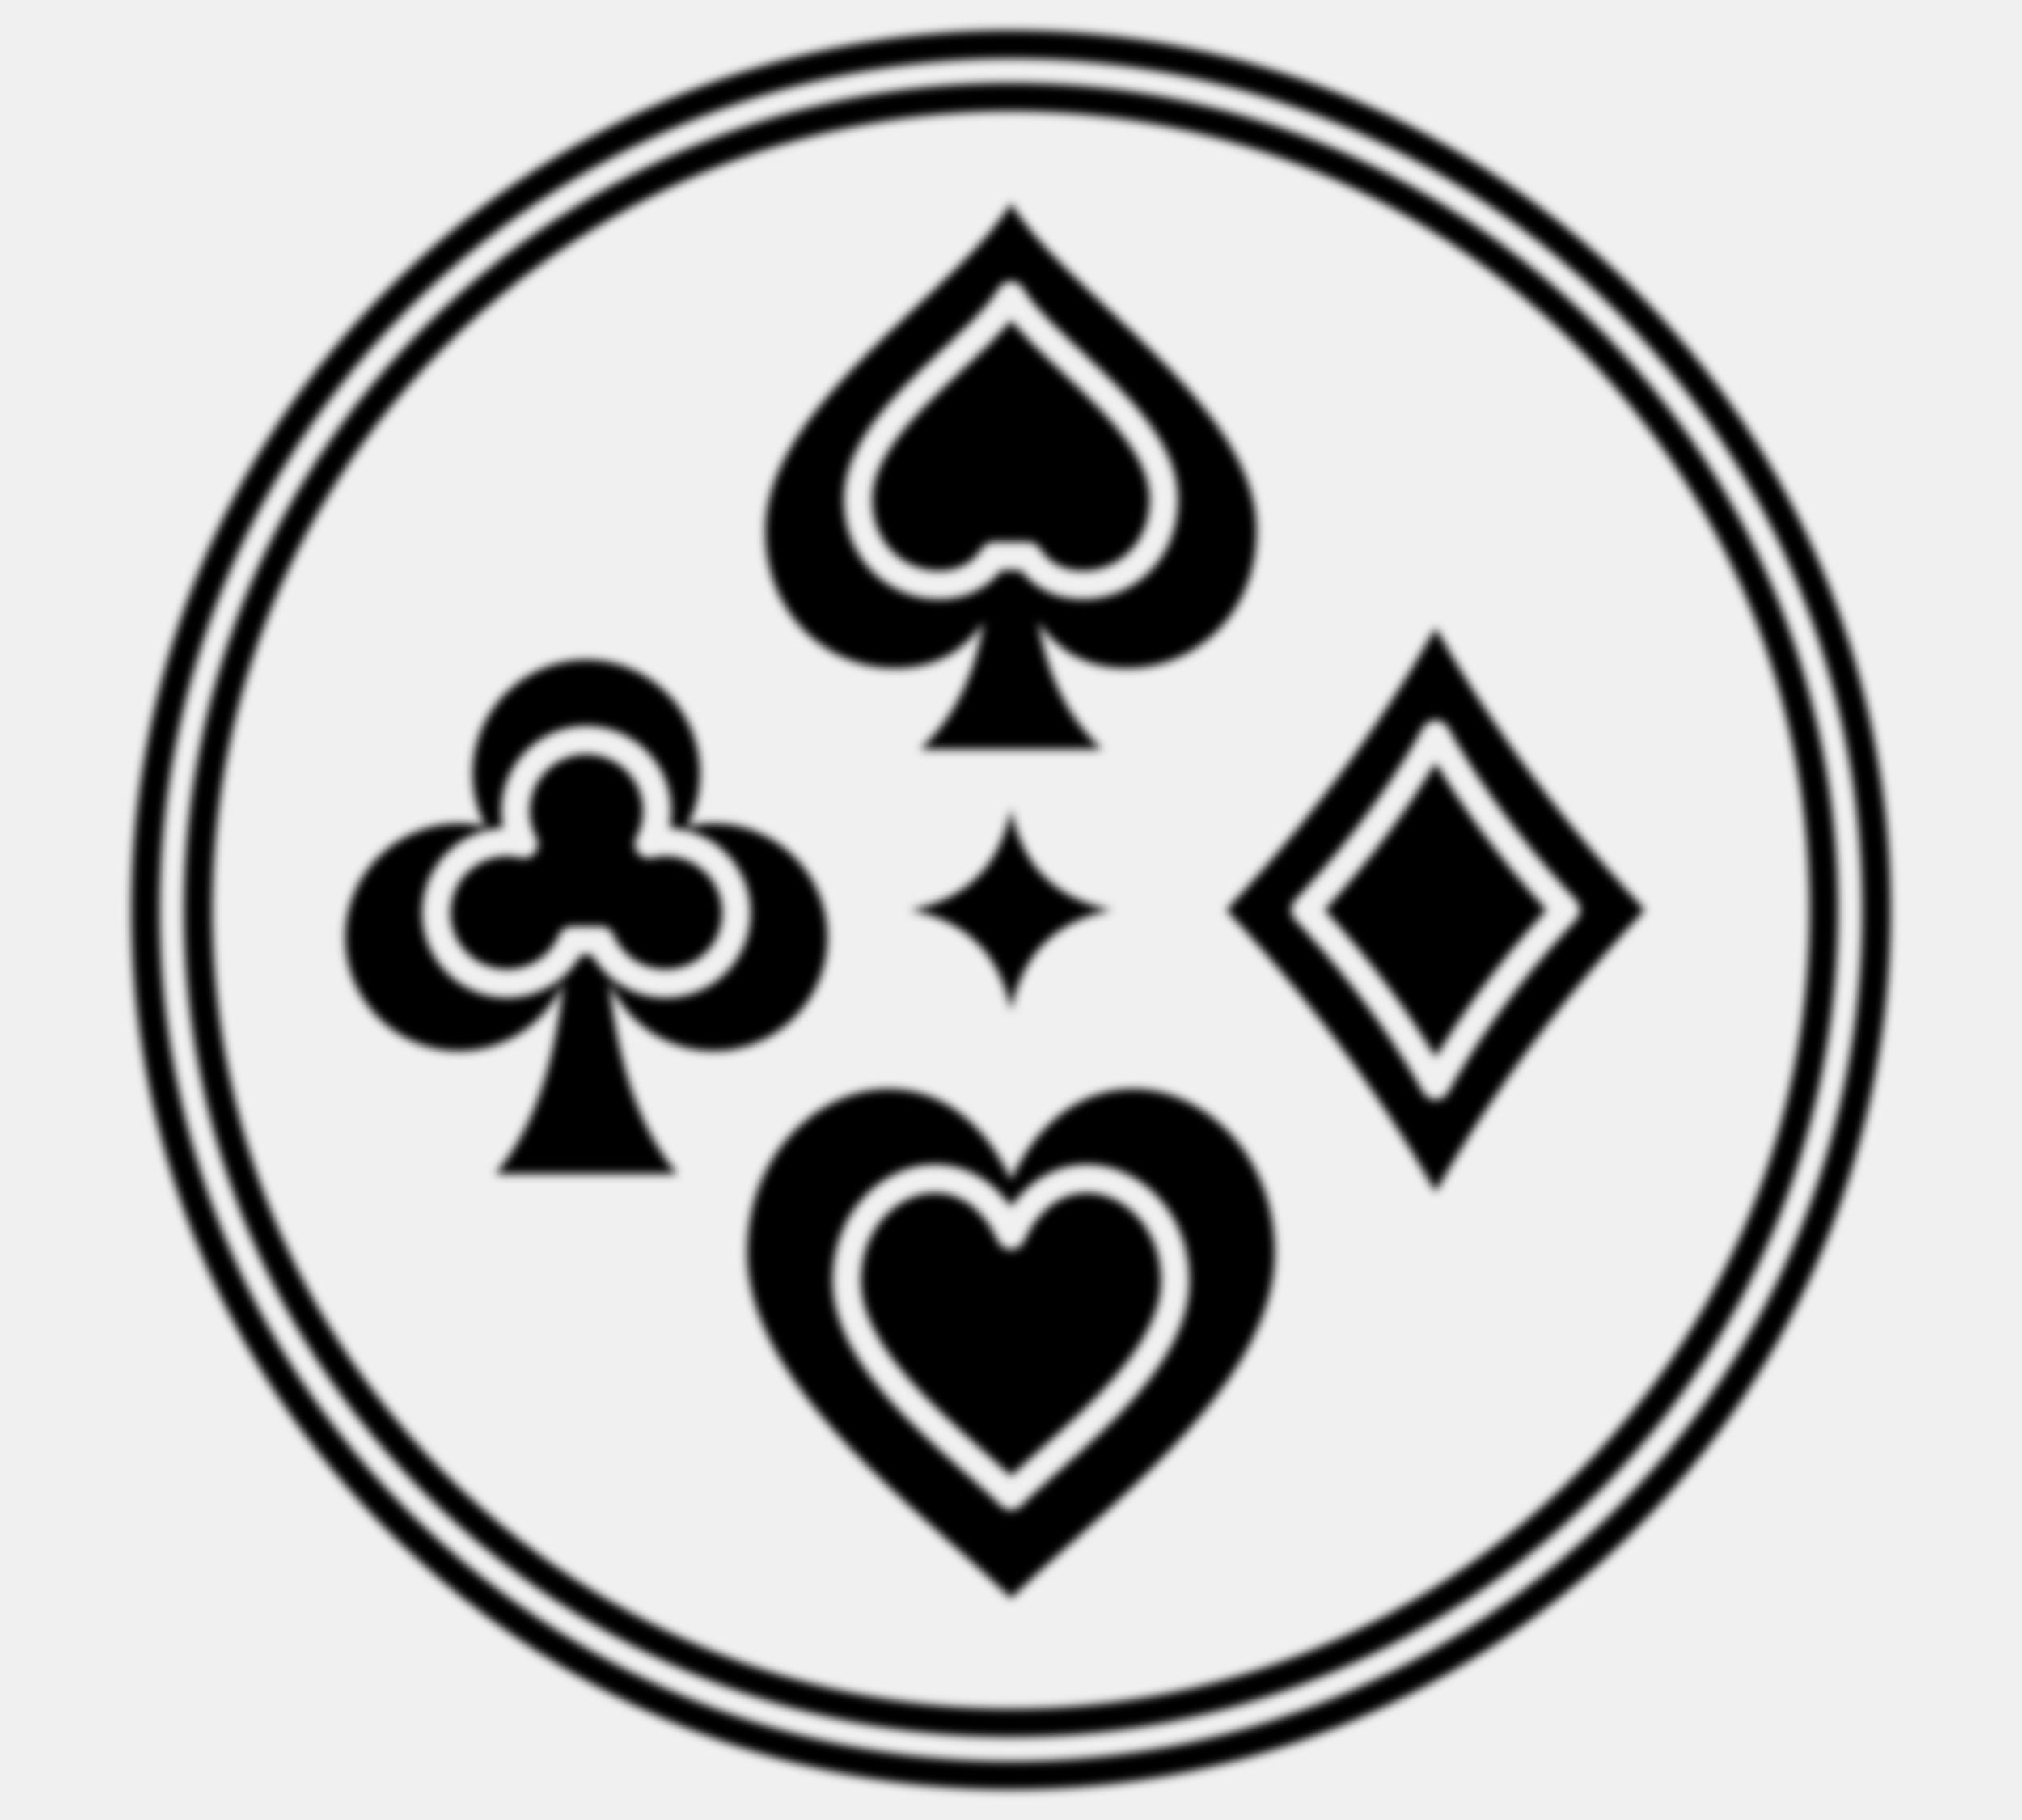
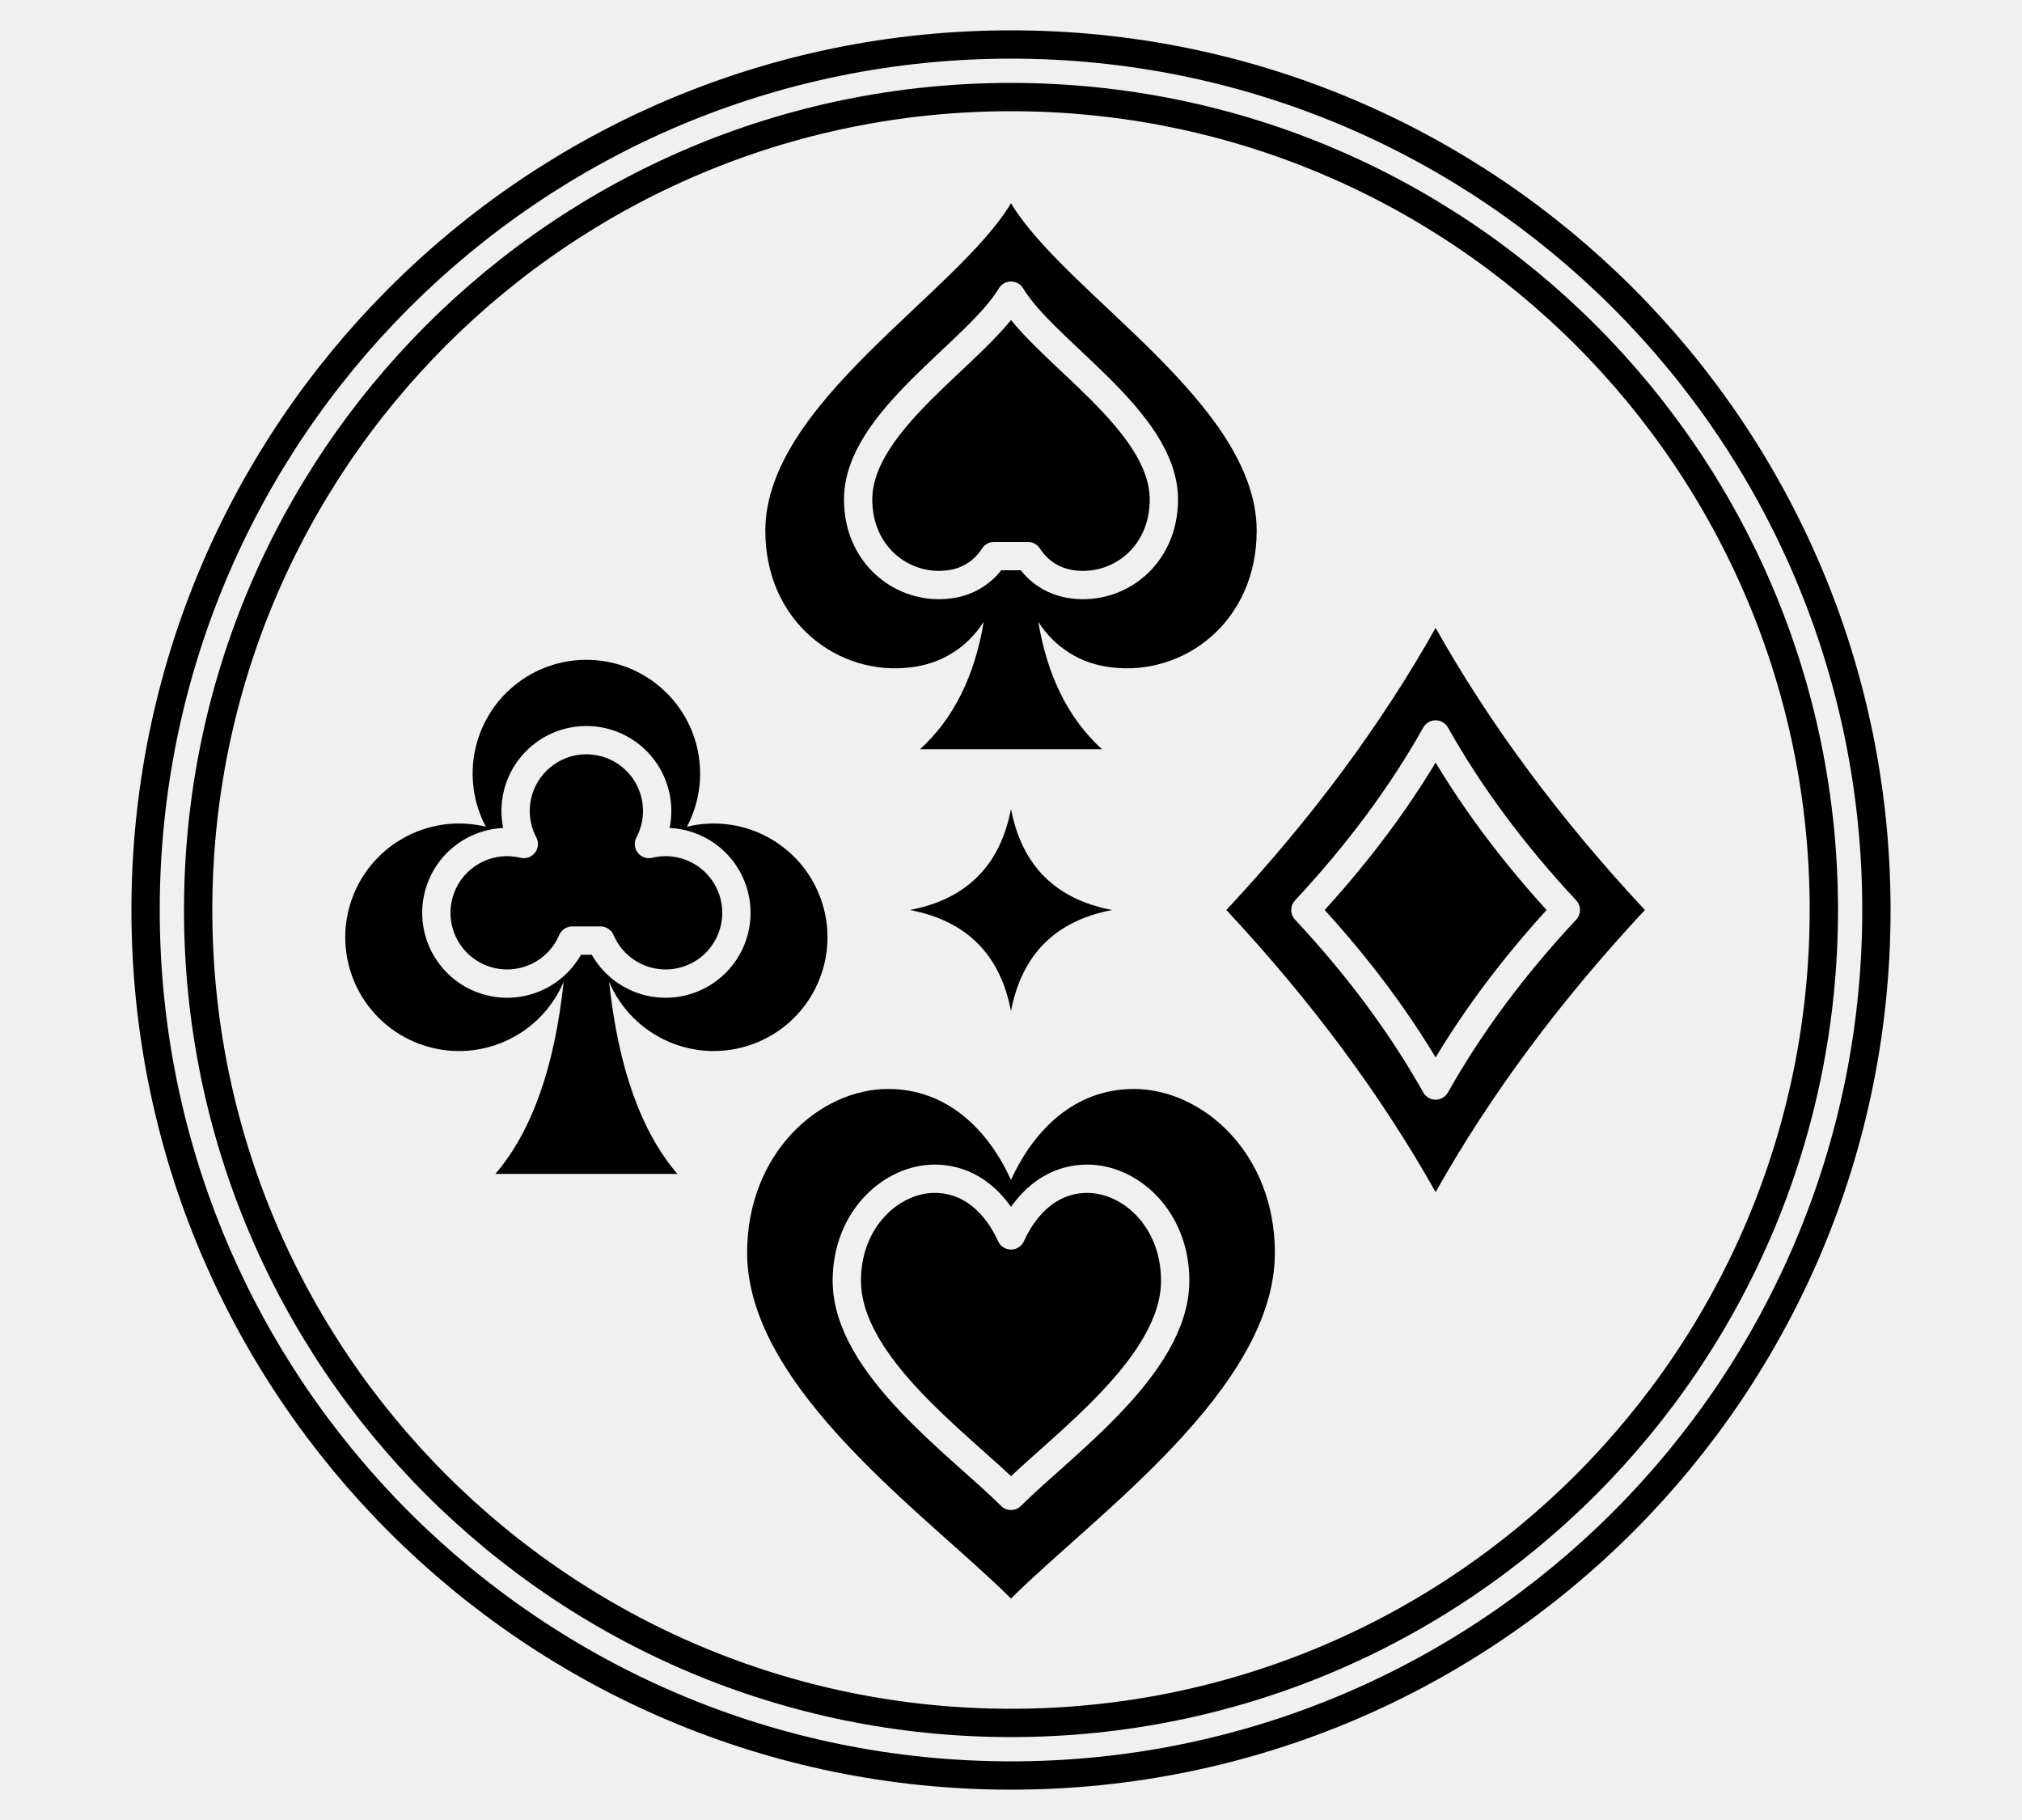
<svg xmlns="http://www.w3.org/2000/svg" viewBox="0 0 200 180">
  <defs>
    <mask id="cut" maskUnits="userSpaceOnUse" x="0" y="0" width="200" height="180">
      <rect width="200" height="180" fill="#fff" />
      <g fill="none" stroke="#000" stroke-width="5" stroke-linejoin="round">
        <path transform="translate(100 46.6) scale(.56)" d="M0-31C6-21 27-9 27 5C27 15 19 21 11 20C7.6 19.6 4.8 17.8 3 15H-3C-4.8 17.8-7.6 19.6-11 20C-19 21-27 15-27 5C-27-9-6-21 0-31Z" />
        <path transform="translate(142 90) scale(.56)" d="M0-31Q9-15 23 0Q9 15 0 31Q-9 15-23 0Q-9-15 0-31Z" />
        <path transform="translate(100 131.7) scale(.56)" d="M0 29C-9 20-29 6-29-9C-29-20-21-27-13.5-27C-7-27-2.5-22.5 0-17C2.5-22.5 7-27 13.5-27C21-27 29-20 29-9C29 6 9 20 0 29Z" />
        <path transform="translate(58 88.6) scale(.56)" d="M-2.5 7.9A12.5 12.5 0 1 1-11.05-9.15A12.5 12.5 0 1 1 11.05-9.15A12.5 12.5 0 1 1 2.5 7.9Z" />
      </g>
      <circle cx="100" cy="90" r="83" fill="none" stroke="#000" stroke-width="2.4" />
    </mask>
-     <filter id="soft" x="-5%" y="-5%" width="110%" height="110%">
-       <feGaussianBlur stdDeviation="0.45" />
-     </filter>
  </defs>
-   <g filter="url(#soft)">
+   <g>
    <g mask="url(#cut)">
      <circle cx="100" cy="90" r="83" fill="none" stroke="#000" stroke-width="8" />
      <path transform="translate(100 48) scale(.9)" d="M0-31C6-21 27-9 27 5C27 15 19 21 11 20C7.6 19.6 4.8 17.8 3 15Q4.5 24 10 29H-10Q-4.5 24-3 15C-4.8 17.8-7.6 19.6-11 20C-19 21-27 15-27 5C-27-9-6-21 0-31Z" />
      <path transform="translate(142 90) scale(.9)" d="M0-31Q9-15 23 0Q9 15 0 31Q-9 15-23 0Q-9-15 0-31Z" />
      <path transform="translate(100 132) scale(.9)" d="M0 29C-9 20-29 6-29-9C-29-20-21-27-13.5-27C-7-27-2.5-22.5 0-17C2.5-22.5 7-27 13.5-27C21-27 29-20 29-9C29 6 9 20 0 29Z" />
      <path transform="translate(58 90) scale(.9)" d="M-2.5 7.9A12.5 12.5 0 1 1-11.05-9.15A12.5 12.5 0 1 1 11.05-9.15A12.5 12.5 0 1 1 2.5 7.9Q4 22 10 29H-10Q-4 22-2.5 7.9Z" />
    </g>
    <path d="M100 80Q101.6 88.4 110 90Q101.6 91.6 100 100Q98.4 91.6 90 90Q98.4 88.4 100 80Z" />
  </g>
</svg>
